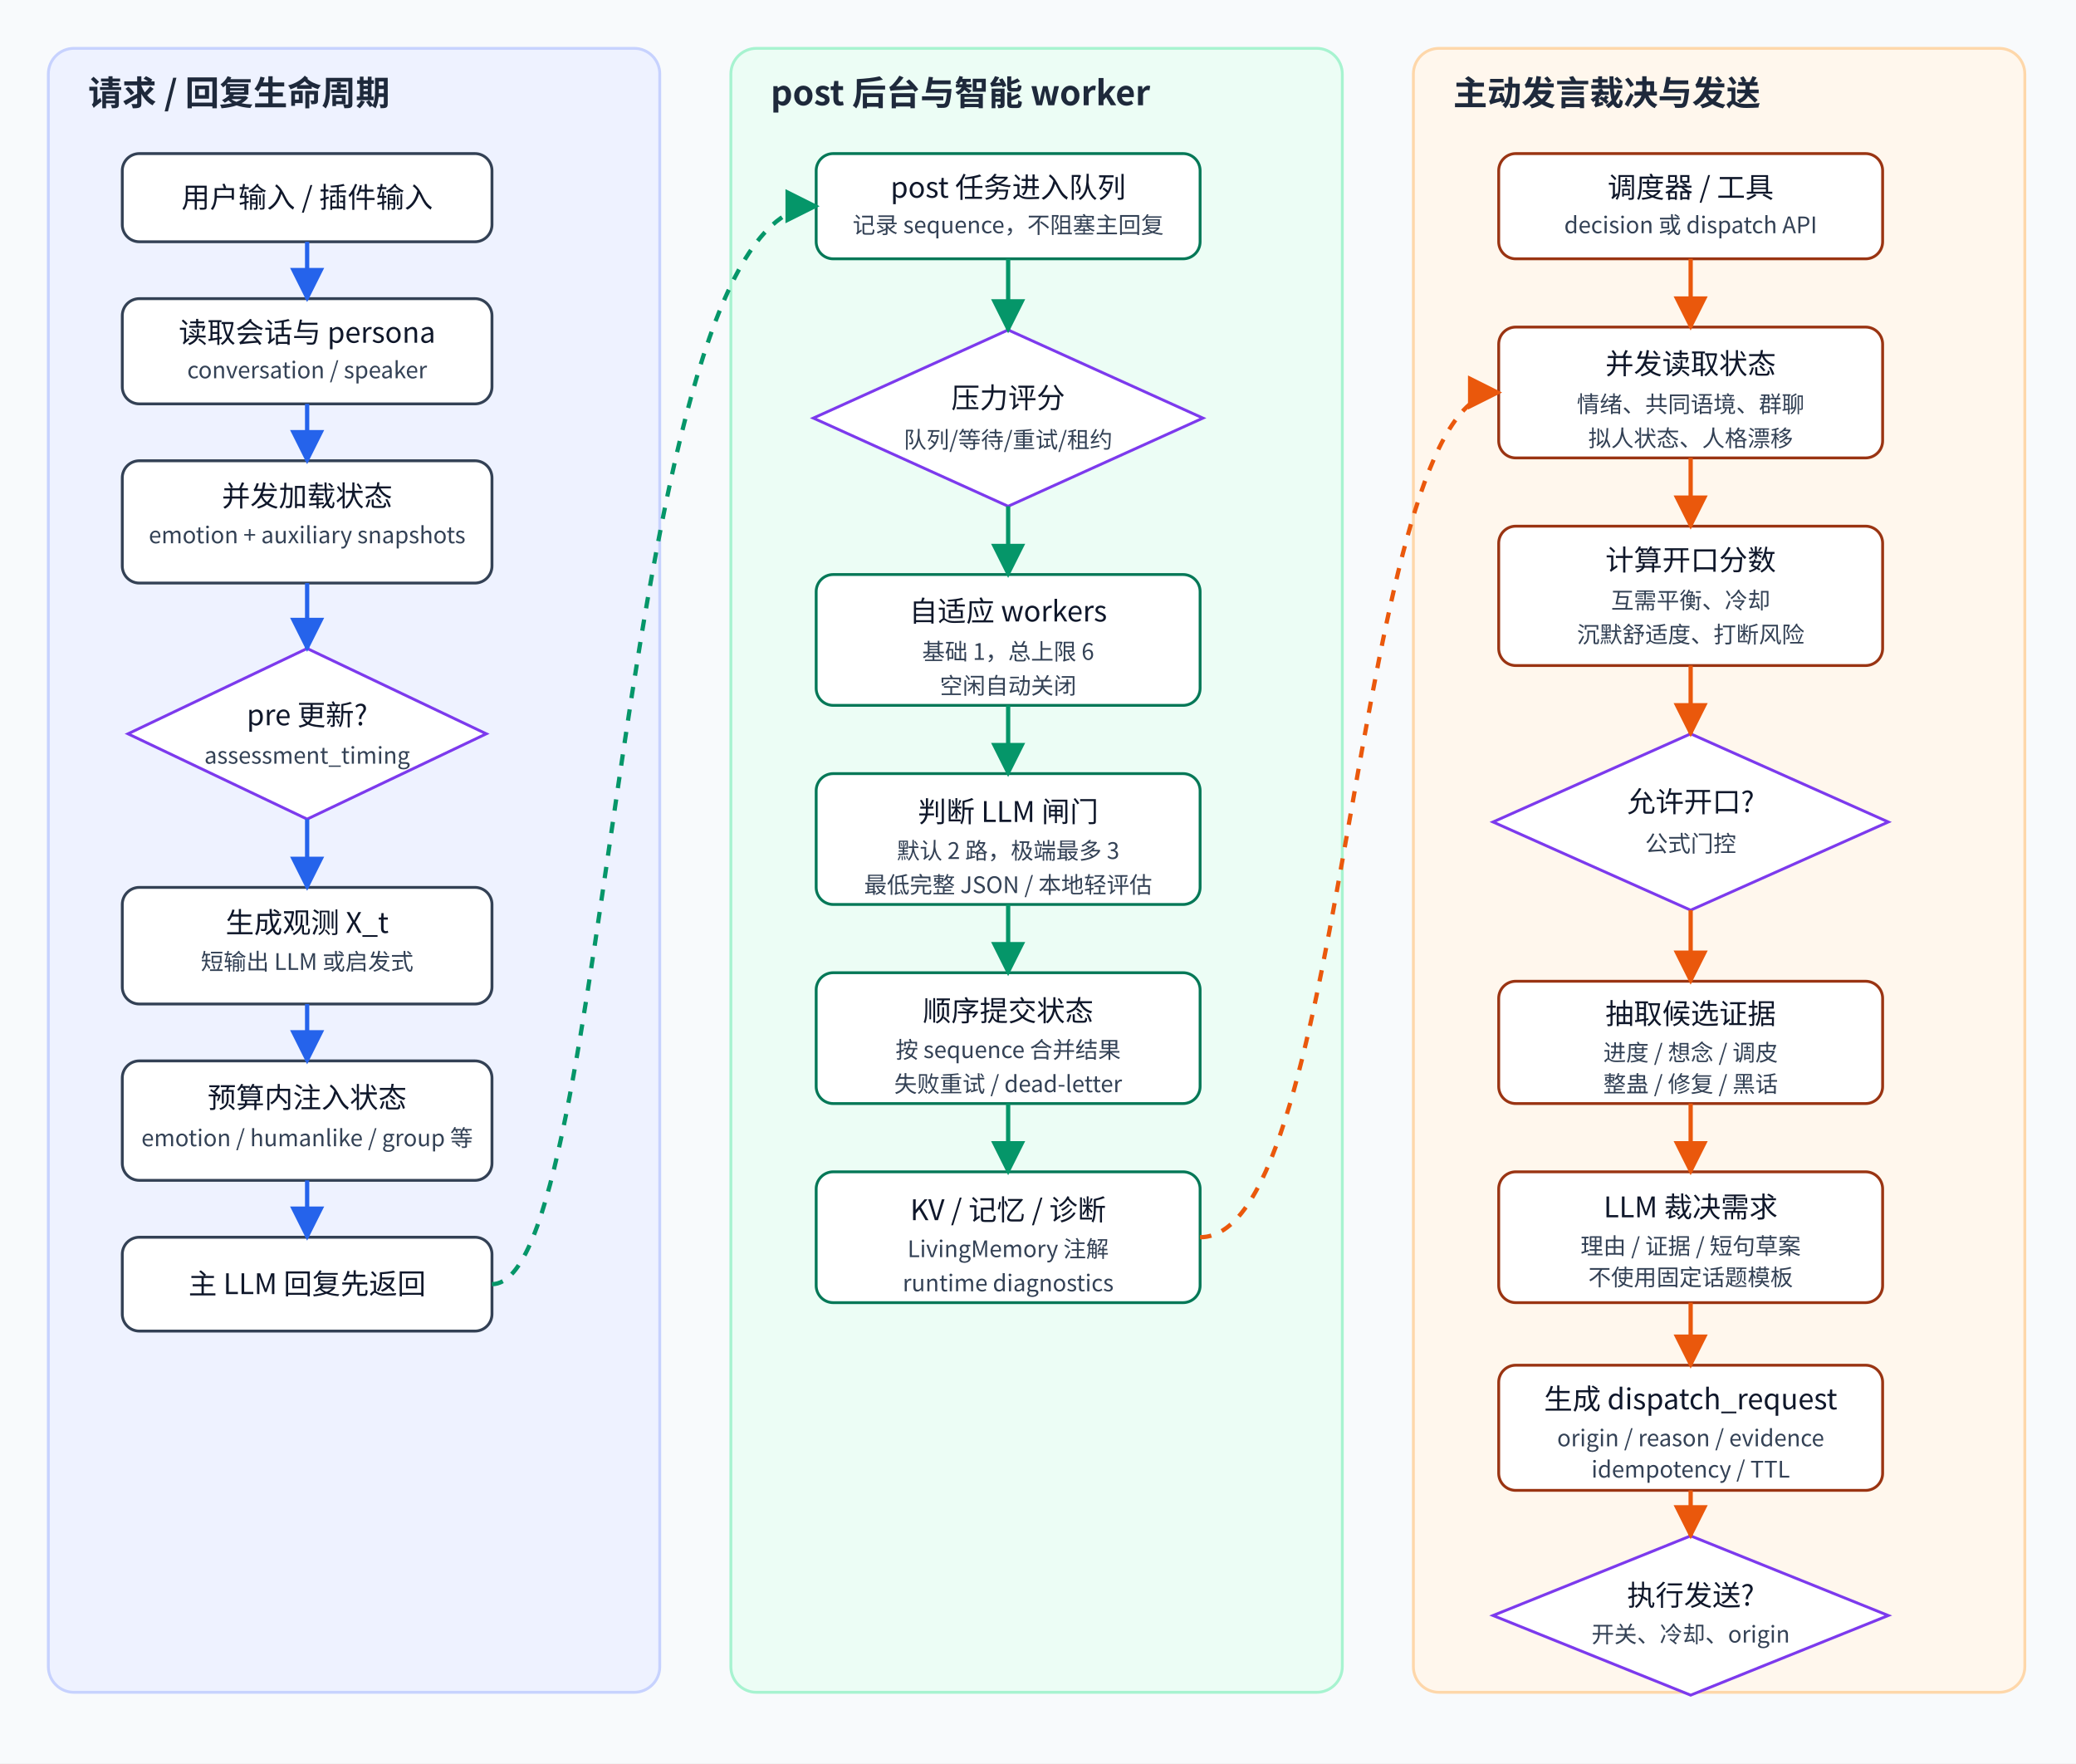
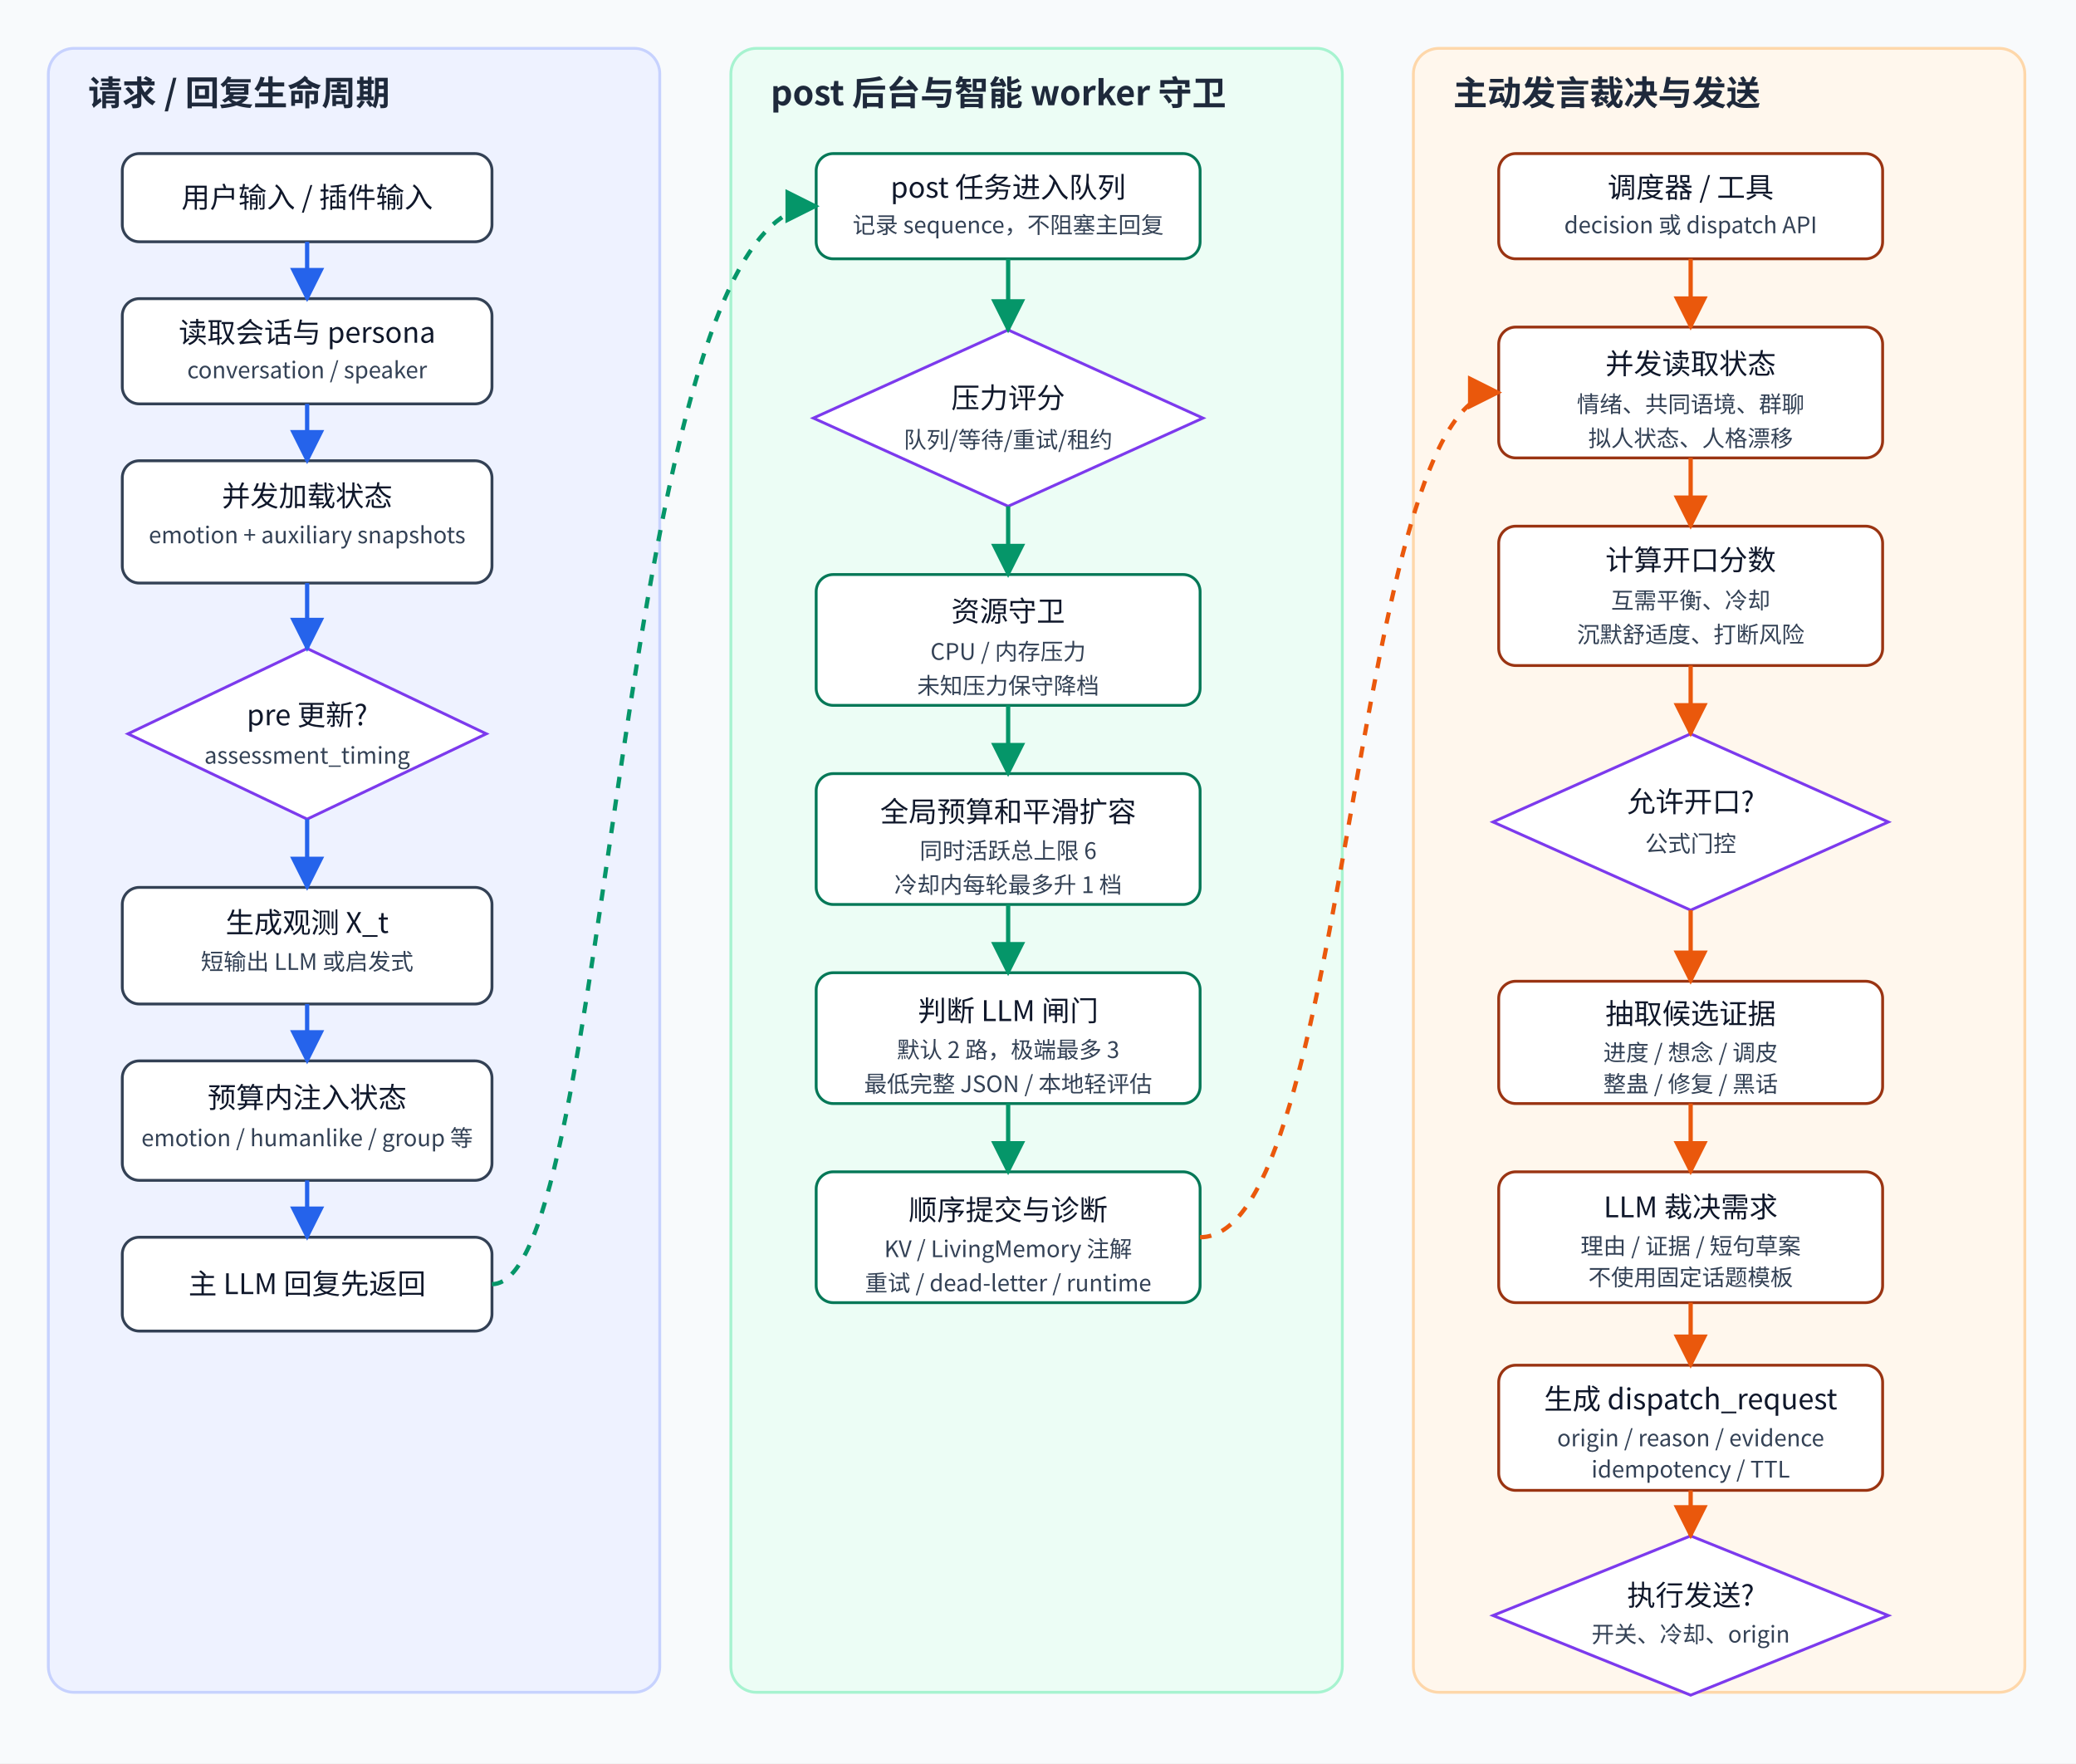
<svg xmlns="http://www.w3.org/2000/svg" width="1460" height="1240" viewBox="0 0 1460 1240" role="img" aria-labelledby="title desc">
  <defs>
    <marker id="arrowBlue" viewBox="0 0 10 10" refX="9" refY="5" markerWidth="8" markerHeight="8" orient="auto-start-reverse">
      <path d="M 0 0 L 10 5 L 0 10 z" fill="#2563eb" />
    </marker>
    <marker id="arrowGreen" viewBox="0 0 10 10" refX="9" refY="5" markerWidth="8" markerHeight="8" orient="auto-start-reverse">
      <path d="M 0 0 L 10 5 L 0 10 z" fill="#059669" />
    </marker>
    <marker id="arrowOrange" viewBox="0 0 10 10" refX="9" refY="5" markerWidth="8" markerHeight="8" orient="auto-start-reverse">
      <path d="M 0 0 L 10 5 L 0 10 z" fill="#ea580c" />
    </marker>
    <style>
      .bg { fill: #f8fafc; }
      .panel { fill: #eef2ff; stroke: #c7d2fe; stroke-width: 2; }
      .panelWorker { fill: #ecfdf5; stroke: #a7f3d0; stroke-width: 2; }
      .panelProactive { fill: #fff7ed; stroke: #fed7aa; stroke-width: 2; }
      .node { fill: #ffffff; stroke: #334155; stroke-width: 2; }
      .nodeGreen { fill: #ffffff; stroke: #047857; stroke-width: 2; }
      .nodeOrange { fill: #ffffff; stroke: #9a3412; stroke-width: 2; }
      .decision { fill: #ffffff; stroke: #7c3aed; stroke-width: 2; }
      .text { font-family: "Microsoft YaHei", "Noto Sans CJK SC", Arial, sans-serif; font-size: 20px; fill: #0f172a; }
      .small { font-family: "Microsoft YaHei", "Noto Sans CJK SC", Arial, sans-serif; font-size: 16px; fill: #334155; }
      .label { font-family: "Microsoft YaHei", "Noto Sans CJK SC", Arial, sans-serif; font-size: 24px; font-weight: 700; fill: #1e293b; }
      .arrowBlue { stroke: #2563eb; stroke-width: 3; fill: none; marker-end: url(#arrowBlue); }
      .arrowGreen { stroke: #059669; stroke-width: 3; fill: none; marker-end: url(#arrowGreen); }
      .arrowOrange { stroke: #ea580c; stroke-width: 3; fill: none; marker-end: url(#arrowOrange); }
      .dash { stroke-dasharray: 8 8; }
    </style>
  </defs>
  <rect class="bg" width="1460" height="1240" />
  <rect class="panel" x="34" y="34" width="430" height="1156" rx="18" />
  <text class="label" x="62" y="74">请求 / 回复生命周期</text>
  <g>
    <rect class="node" x="86" y="108" width="260" height="62" rx="12" />
    <text class="text" x="216" y="146" text-anchor="middle">用户输入 / 插件输入</text>
    <rect class="node" x="86" y="210" width="260" height="74" rx="12" />
    <text class="text" x="216" y="241" text-anchor="middle">读取会话与 persona</text>
    <text class="small" x="216" y="266" text-anchor="middle">conversation / speaker</text>
    <rect class="node" x="86" y="324" width="260" height="86" rx="12" />
    <text class="text" x="216" y="356" text-anchor="middle">并发加载状态</text>
    <text class="small" x="216" y="382" text-anchor="middle">emotion + auxiliary snapshots</text>
    <path class="decision" d="M216 456 L342 516 L216 576 L90 516 Z" />
    <text class="text" x="216" y="510" text-anchor="middle">pre 更新?</text>
    <text class="small" x="216" y="537" text-anchor="middle">assessment_timing</text>
    <rect class="node" x="86" y="624" width="260" height="82" rx="12" />
    <text class="text" x="216" y="656" text-anchor="middle">生成观测 X_t</text>
    <text class="small" x="216" y="682" text-anchor="middle">短输出 LLM 或启发式</text>
    <rect class="node" x="86" y="746" width="260" height="84" rx="12" />
    <text class="text" x="216" y="779" text-anchor="middle">预算内注入状态</text>
    <text class="small" x="216" y="806" text-anchor="middle">emotion / humanlike / group 等</text>
    <rect class="node" x="86" y="870" width="260" height="66" rx="12" />
    <text class="text" x="216" y="910" text-anchor="middle">主 LLM 回复先返回</text>
  </g>
  <path class="arrowBlue" d="M216 170 V210" />
  <path class="arrowBlue" d="M216 284 V324" />
  <path class="arrowBlue" d="M216 410 V456" />
  <path class="arrowBlue" d="M216 576 V624" />
  <path class="arrowBlue" d="M216 706 V746" />
  <path class="arrowBlue" d="M216 830 V870" />
  <rect class="panelWorker" x="514" y="34" width="430" height="1156" rx="18" />
-   <text class="label" x="542" y="74">post 后台与智能 worker</text>
+   <text class="label" x="542" y="74">post 后台与智能 worker 守卫</text>
  <g>
    <rect class="nodeGreen" x="574" y="108" width="270" height="74" rx="12" />
    <text class="text" x="709" y="139" text-anchor="middle">post 任务进入队列</text>
    <text class="small" x="709" y="164" text-anchor="middle">记录 sequence，不阻塞主回复</text>
    <path class="decision" d="M709 232 L846 294 L709 356 L572 294 Z" />
    <text class="text" x="709" y="287" text-anchor="middle">压力评分</text>
    <text class="small" x="709" y="315" text-anchor="middle">队列/等待/重试/租约</text>
    <rect class="nodeGreen" x="574" y="404" width="270" height="92" rx="12" />
-     <text class="text" x="709" y="437" text-anchor="middle">自适应 workers</text>
-     <text class="small" x="709" y="464" text-anchor="middle">基础 1，总上限 6</text>
-     <text class="small" x="709" y="488" text-anchor="middle">空闲自动关闭</text>
+     <text class="text" x="709" y="437" text-anchor="middle">资源守卫</text>
+     <text class="small" x="709" y="464" text-anchor="middle">CPU / 内存压力</text>
+     <text class="small" x="709" y="488" text-anchor="middle">未知压力保守降档</text>
    <rect class="nodeGreen" x="574" y="544" width="270" height="92" rx="12" />
-     <text class="text" x="709" y="578" text-anchor="middle">判断 LLM 闸门</text>
-     <text class="small" x="709" y="604" text-anchor="middle">默认 2 路，极端最多 3</text>
-     <text class="small" x="709" y="628" text-anchor="middle">最低完整 JSON / 本地轻评估</text>
+     <text class="text" x="709" y="578" text-anchor="middle">全局预算和平滑扩容</text>
+     <text class="small" x="709" y="604" text-anchor="middle">同时活跃总上限 6</text>
+     <text class="small" x="709" y="628" text-anchor="middle">冷却内每轮最多升 1 档</text>
    <rect class="nodeGreen" x="574" y="684" width="270" height="92" rx="12" />
-     <text class="text" x="709" y="718" text-anchor="middle">顺序提交状态</text>
-     <text class="small" x="709" y="744" text-anchor="middle">按 sequence 合并结果</text>
-     <text class="small" x="709" y="768" text-anchor="middle">失败重试 / dead-letter</text>
+     <text class="text" x="709" y="718" text-anchor="middle">判断 LLM 闸门</text>
+     <text class="small" x="709" y="744" text-anchor="middle">默认 2 路，极端最多 3</text>
+     <text class="small" x="709" y="768" text-anchor="middle">最低完整 JSON / 本地轻评估</text>
    <rect class="nodeGreen" x="574" y="824" width="270" height="92" rx="12" />
-     <text class="text" x="709" y="858" text-anchor="middle">KV / 记忆 / 诊断</text>
-     <text class="small" x="709" y="884" text-anchor="middle">LivingMemory 注解</text>
-     <text class="small" x="709" y="908" text-anchor="middle">runtime diagnostics</text>
+     <text class="text" x="709" y="858" text-anchor="middle">顺序提交与诊断</text>
+     <text class="small" x="709" y="884" text-anchor="middle">KV / LivingMemory 注解</text>
+     <text class="small" x="709" y="908" text-anchor="middle">重试 / dead-letter / runtime</text>
  </g>
  <path class="arrowGreen" d="M709 182 V232" />
  <path class="arrowGreen" d="M709 356 V404" />
  <path class="arrowGreen" d="M709 496 V544" />
  <path class="arrowGreen" d="M709 636 V684" />
  <path class="arrowGreen" d="M709 776 V824" />
  <path class="arrowGreen dash" d="M346 903 C432 903 432 145 574 145" />
  <rect class="panelProactive" x="994" y="34" width="430" height="1156" rx="18" />
  <text class="label" x="1022" y="74">主动发言裁决与发送</text>
  <g>
    <rect class="nodeOrange" x="1054" y="108" width="270" height="74" rx="12" />
    <text class="text" x="1189" y="139" text-anchor="middle">调度器 / 工具</text>
    <text class="small" x="1189" y="164" text-anchor="middle">decision 或 dispatch API</text>
    <rect class="nodeOrange" x="1054" y="230" width="270" height="92" rx="12" />
    <text class="text" x="1189" y="263" text-anchor="middle">并发读取状态</text>
    <text class="small" x="1189" y="290" text-anchor="middle">情绪、共同语境、群聊</text>
    <text class="small" x="1189" y="314" text-anchor="middle">拟人状态、人格漂移</text>
    <rect class="nodeOrange" x="1054" y="370" width="270" height="98" rx="12" />
    <text class="text" x="1189" y="401" text-anchor="middle">计算开口分数</text>
    <text class="small" x="1189" y="428" text-anchor="middle">互需平衡、冷却</text>
    <text class="small" x="1189" y="452" text-anchor="middle">沉默舒适度、打断风险</text>
    <path class="decision" d="M1189 516 L1328 578 L1189 640 L1050 578 Z" />
    <text class="text" x="1189" y="571" text-anchor="middle">允许开口?</text>
    <text class="small" x="1189" y="599" text-anchor="middle">公式门控</text>
    <rect class="nodeOrange" x="1054" y="690" width="270" height="86" rx="12" />
    <text class="text" x="1189" y="720" text-anchor="middle">抽取候选证据</text>
    <text class="small" x="1189" y="746" text-anchor="middle">进度 / 想念 / 调皮</text>
    <text class="small" x="1189" y="768" text-anchor="middle">整蛊 / 修复 / 黑话</text>
    <rect class="nodeOrange" x="1054" y="824" width="270" height="92" rx="12" />
    <text class="text" x="1189" y="856" text-anchor="middle">LLM 裁决需求</text>
    <text class="small" x="1189" y="882" text-anchor="middle">理由 / 证据 / 短句草案</text>
    <text class="small" x="1189" y="904" text-anchor="middle">不使用固定话题模板</text>
    <rect class="nodeOrange" x="1054" y="960" width="270" height="88" rx="12" />
    <text class="text" x="1189" y="991" text-anchor="middle">生成 dispatch_request</text>
    <text class="small" x="1189" y="1017" text-anchor="middle">origin / reason / evidence</text>
    <text class="small" x="1189" y="1039" text-anchor="middle">idempotency / TTL</text>
    <path class="decision" d="M1189 1080 L1328 1136 L1189 1192 L1050 1136 Z" />
    <text class="text" x="1189" y="1129" text-anchor="middle">执行发送?</text>
    <text class="small" x="1189" y="1155" text-anchor="middle">开关、冷却、origin</text>
  </g>
  <path class="arrowOrange" d="M1189 182 V230" />
  <path class="arrowOrange" d="M1189 322 V370" />
  <path class="arrowOrange" d="M1189 468 V516" />
  <path class="arrowOrange" d="M1189 640 V690" />
  <path class="arrowOrange" d="M1189 776 V824" />
  <path class="arrowOrange" d="M1189 916 V960" />
  <path class="arrowOrange" d="M1189 1048 V1080" />
  <path class="arrowOrange dash" d="M844 870 C950 870 950 276 1054 276" />
</svg>
